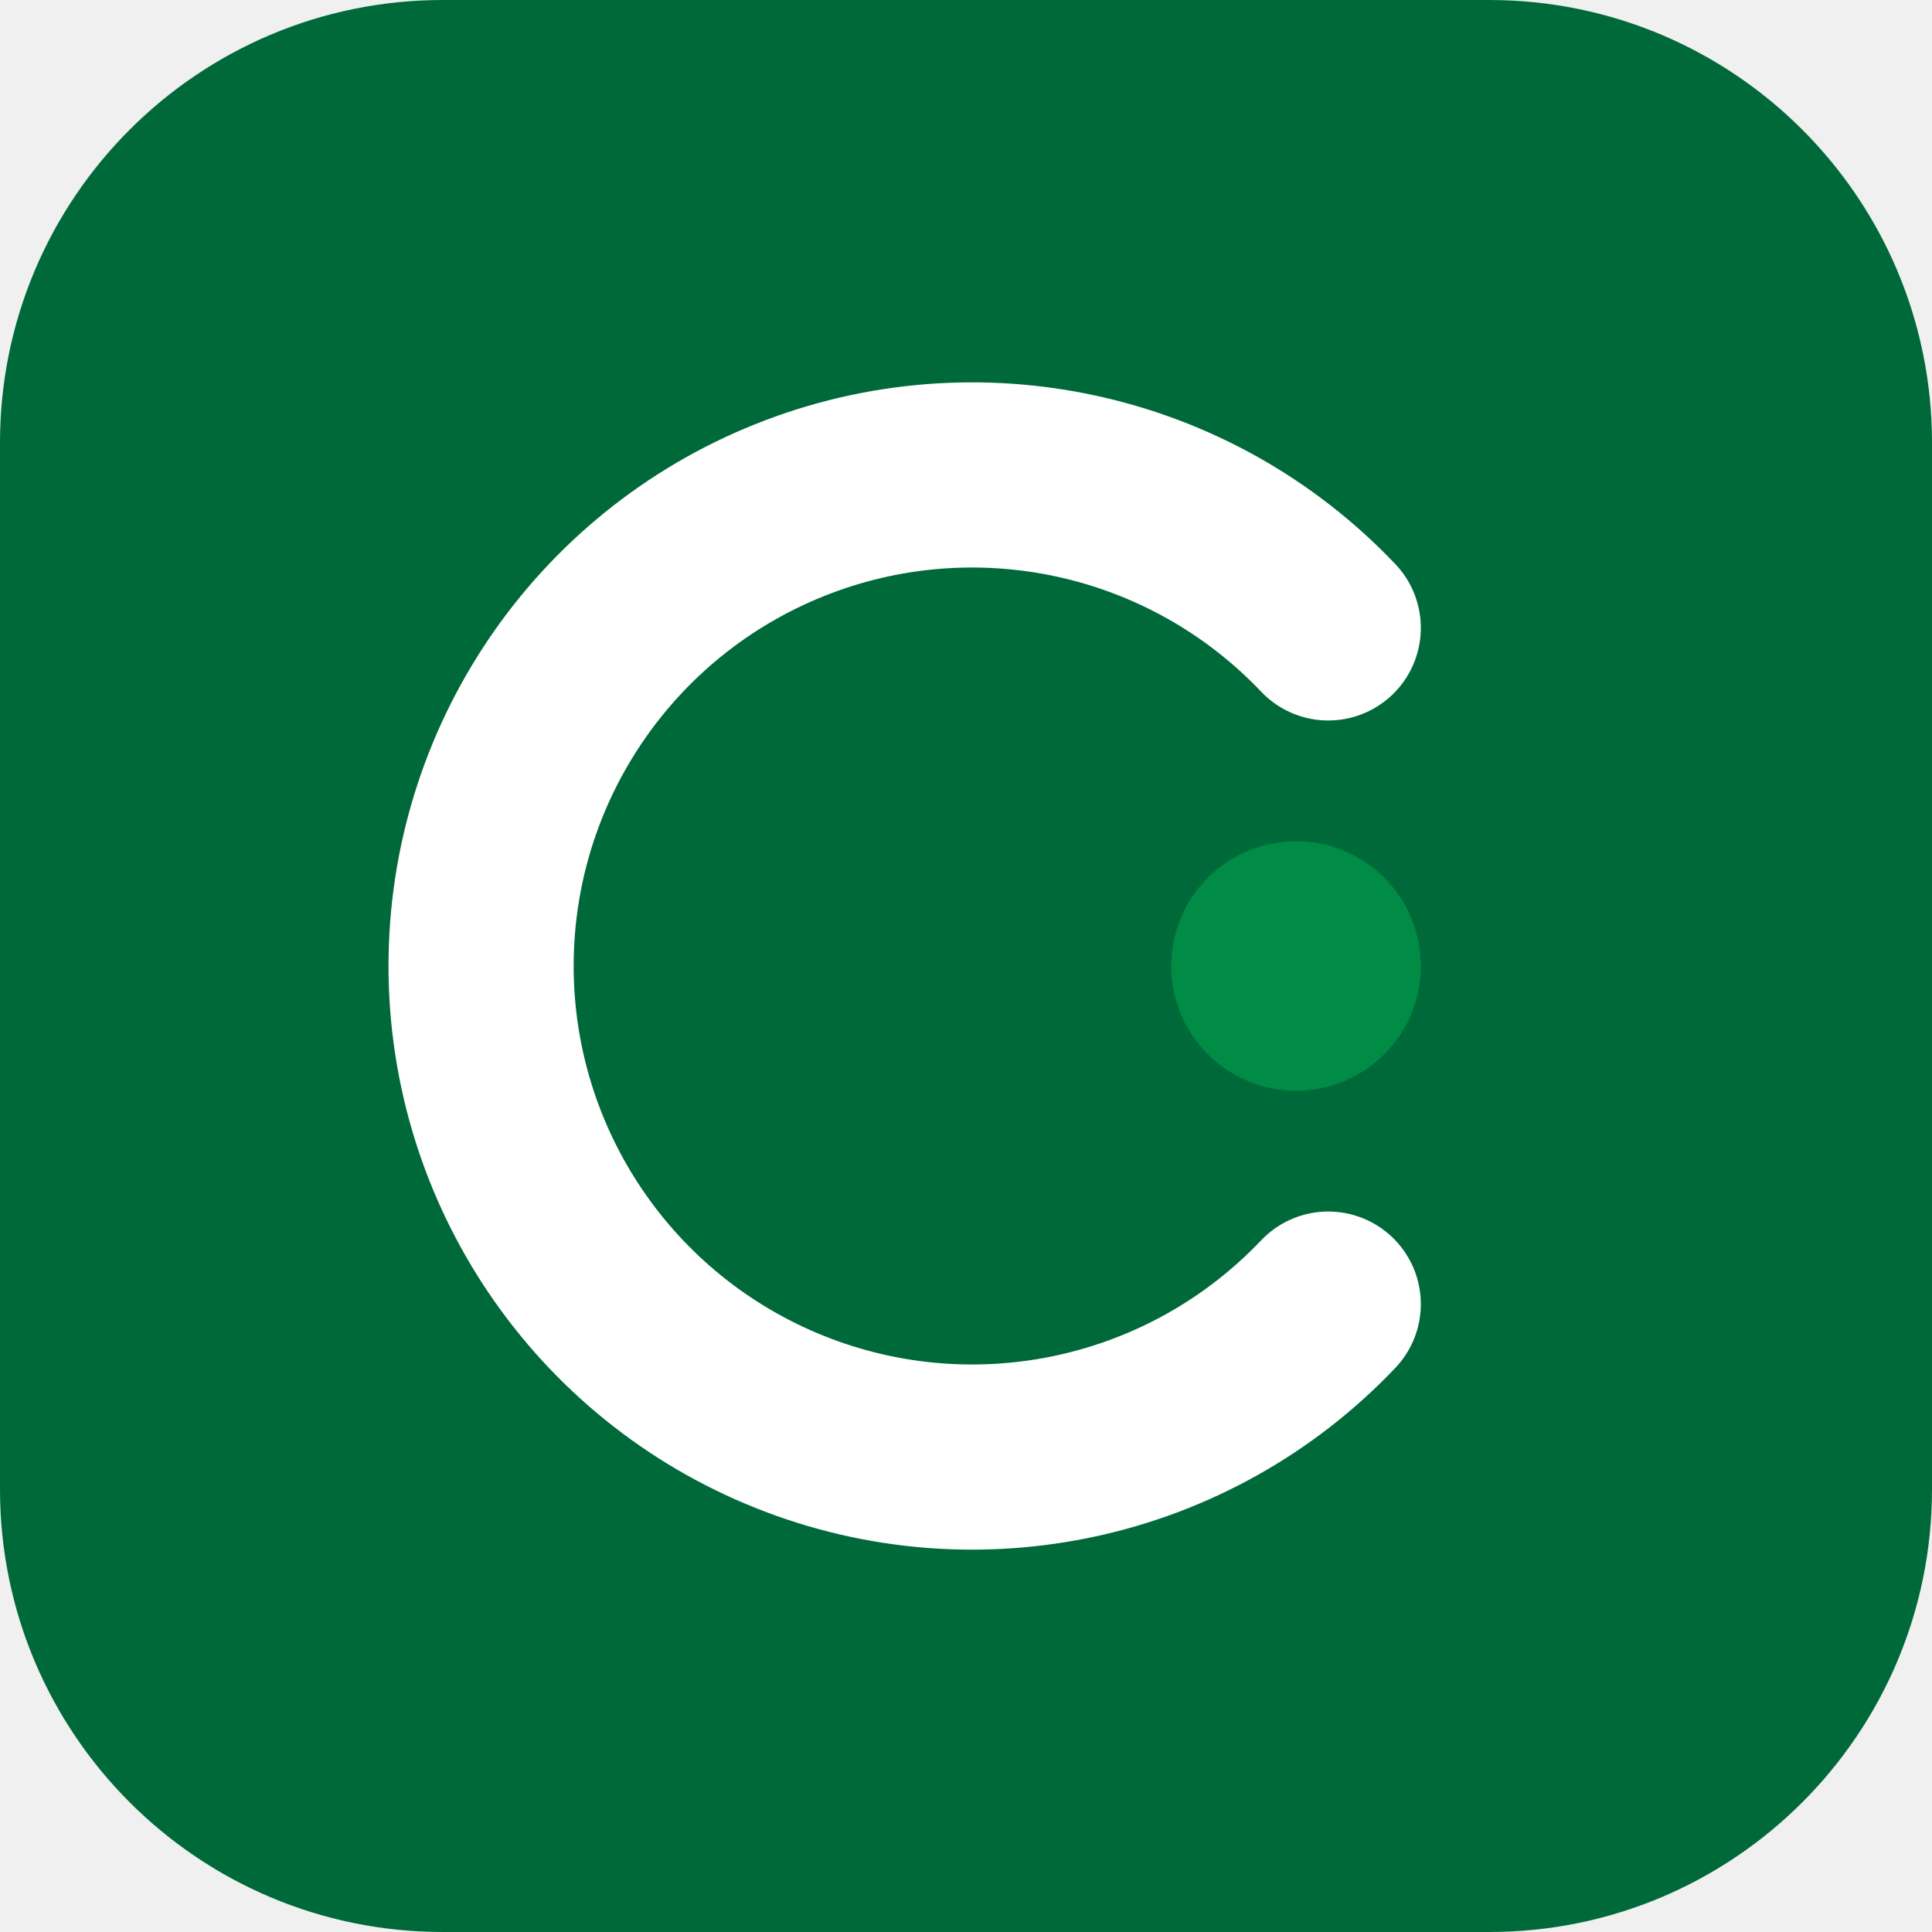
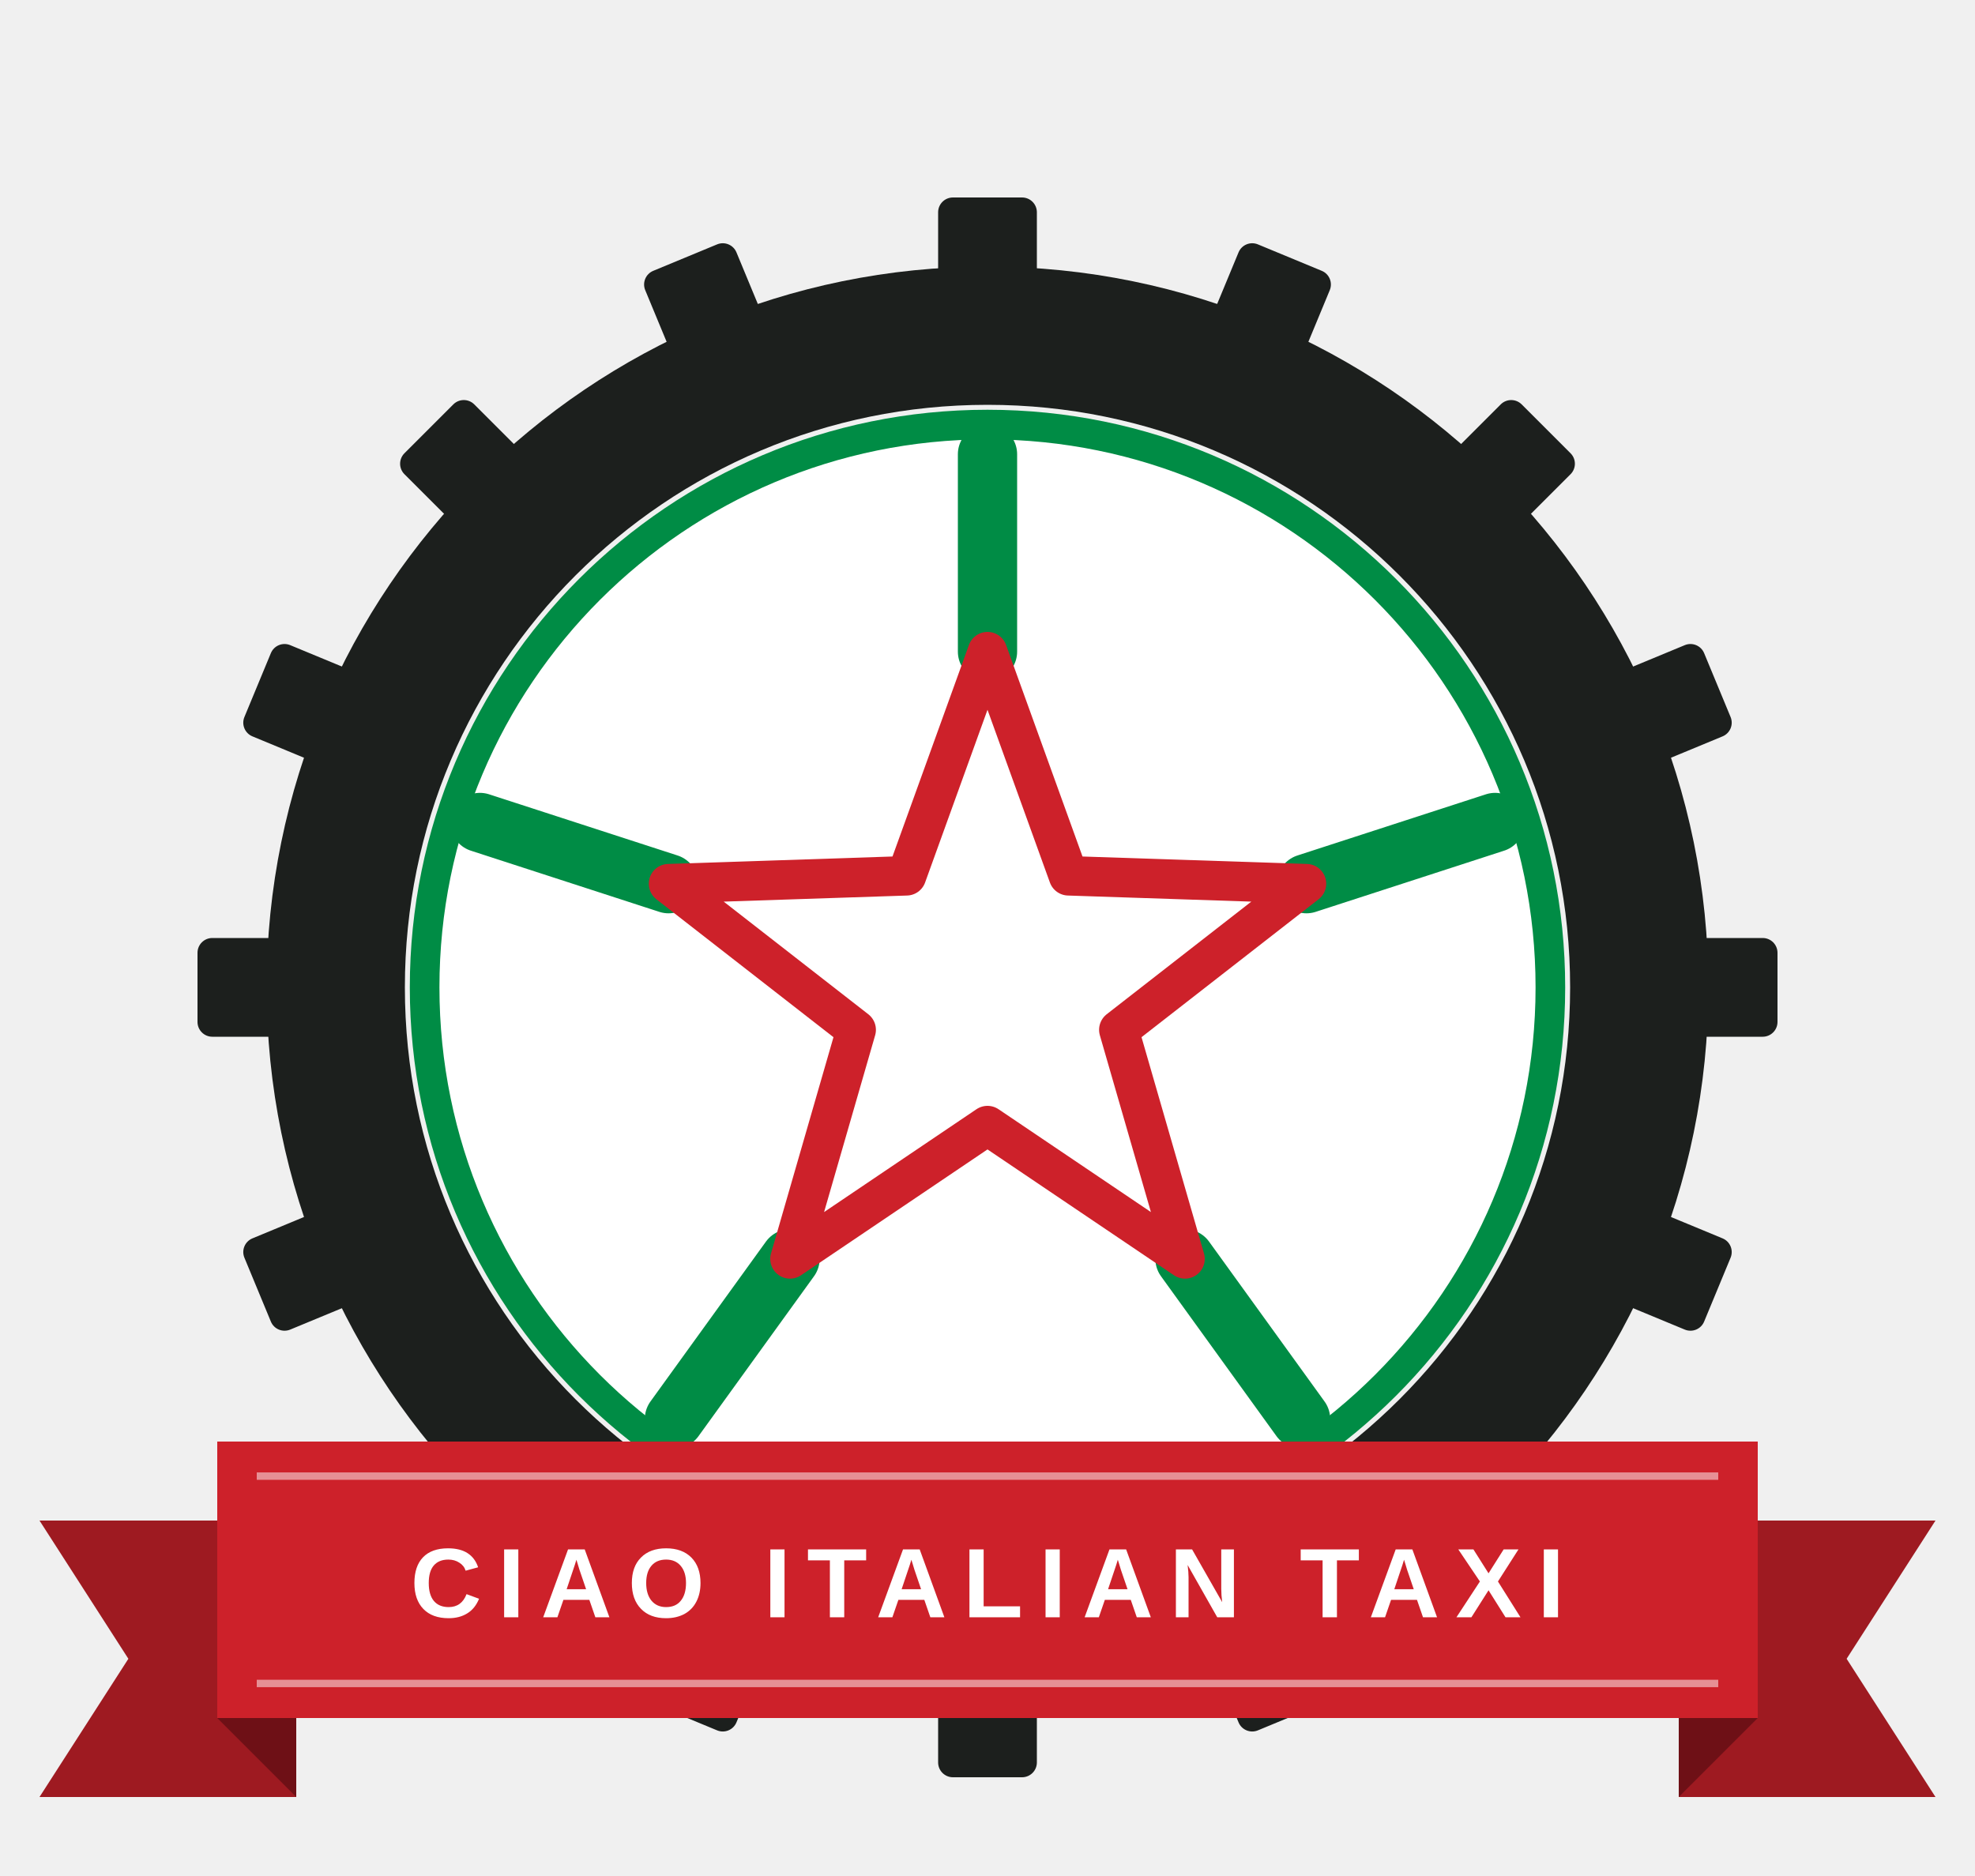
- <svg xmlns="http://www.w3.org/2000/svg" viewBox="0 0 48 48">
-   <rect width="48" height="48" rx="11" fill="#00693A" />
-   <path d="M33 15.6a12.2 12.2 0 1 0 0 16.8" fill="none" stroke="#FFFFFF" stroke-width="4.6" stroke-linecap="round" />
-   <circle cx="32.2" cy="24" r="3.1" fill="#008C45" />
+ <svg xmlns="http://www.w3.org/2000/svg" viewBox="0 0 200 190">
+   <g fill="#1C1F1D">
+     <rect x="95" y="20" width="10" height="9" rx="1.5" />
+     <rect x="95" y="20" width="10" height="9" rx="1.5" transform="rotate(22.5 100 100)" />
+     <rect x="95" y="20" width="10" height="9" rx="1.5" transform="rotate(45 100 100)" />
+     <rect x="95" y="20" width="10" height="9" rx="1.5" transform="rotate(67.5 100 100)" />
+     <rect x="95" y="20" width="10" height="9" rx="1.5" transform="rotate(90 100 100)" />
+     <rect x="95" y="20" width="10" height="9" rx="1.5" transform="rotate(112.5 100 100)" />
+     <rect x="95" y="20" width="10" height="9" rx="1.5" transform="rotate(135 100 100)" />
+     <rect x="95" y="20" width="10" height="9" rx="1.5" transform="rotate(157.5 100 100)" />
+     <rect x="95" y="20" width="10" height="9" rx="1.5" transform="rotate(180 100 100)" />
+     <rect x="95" y="20" width="10" height="9" rx="1.5" transform="rotate(202.5 100 100)" />
+     <rect x="95" y="20" width="10" height="9" rx="1.5" transform="rotate(225 100 100)" />
+     <rect x="95" y="20" width="10" height="9" rx="1.5" transform="rotate(247.5 100 100)" />
+     <rect x="95" y="20" width="10" height="9" rx="1.5" transform="rotate(270 100 100)" />
+     <rect x="95" y="20" width="10" height="9" rx="1.5" transform="rotate(292.5 100 100)" />
+     <rect x="95" y="20" width="10" height="9" rx="1.5" transform="rotate(315 100 100)" />
+     <rect x="95" y="20" width="10" height="9" rx="1.5" transform="rotate(337.5 100 100)" />
+   </g>
+   <circle cx="100" cy="100" r="66" fill="none" stroke="#1C1F1D" stroke-width="14" />
+   <circle cx="100" cy="100" r="57" fill="#FFFFFF" stroke="#008C45" stroke-width="3" />
+   <g stroke="#008C45" stroke-width="6" stroke-linecap="round">
+     <line x1="100" y1="66" x2="100" y2="46" />
+     <line x1="132.3" y1="89.5" x2="151.4" y2="83.3" />
+     <line x1="120" y1="127.5" x2="131.7" y2="143.7" />
+     <line x1="80" y1="127.5" x2="68.3" y2="143.7" />
+     <line x1="67.7" y1="89.5" x2="48.6" y2="83.3" />
+   </g>
+   <polygon points="100,66 108.2,88.7 132.3,89.5 113.3,104.3 120,127.5 100,114 80,127.5 86.7,104.3 67.7,89.5 91.8,88.7" fill="#FFFFFF" stroke="#CD212A" stroke-width="4" stroke-linejoin="round" />
+   <polygon points="4,154 30,154 30,182 4,182 13,168" fill="#9E1A21" />
+   <polygon points="196,154 170,154 170,182 196,182 187,168" fill="#9E1A21" />
+   <polygon points="22,174 30,182 30,174" fill="#6E1016" />
+   <polygon points="178,174 170,182 170,174" fill="#6E1016" />
+   <rect x="22" y="146" width="156" height="28" fill="#CD212A" />
+   <line x1="26" y1="149.5" x2="174" y2="149.5" stroke="#FFFFFF" stroke-width=".75" opacity=".5" />
+   <line x1="26" y1="170.5" x2="174" y2="170.5" stroke="#FFFFFF" stroke-width=".75" opacity=".5" />
+   <text x="100" y="163.8" text-anchor="middle" font-family="Manrope, 'Segoe UI', Arial, sans-serif" font-weight="800" font-size="10" letter-spacing="1.6" fill="#FFFFFF">CIAO ITALIAN TAXI</text>
</svg>
